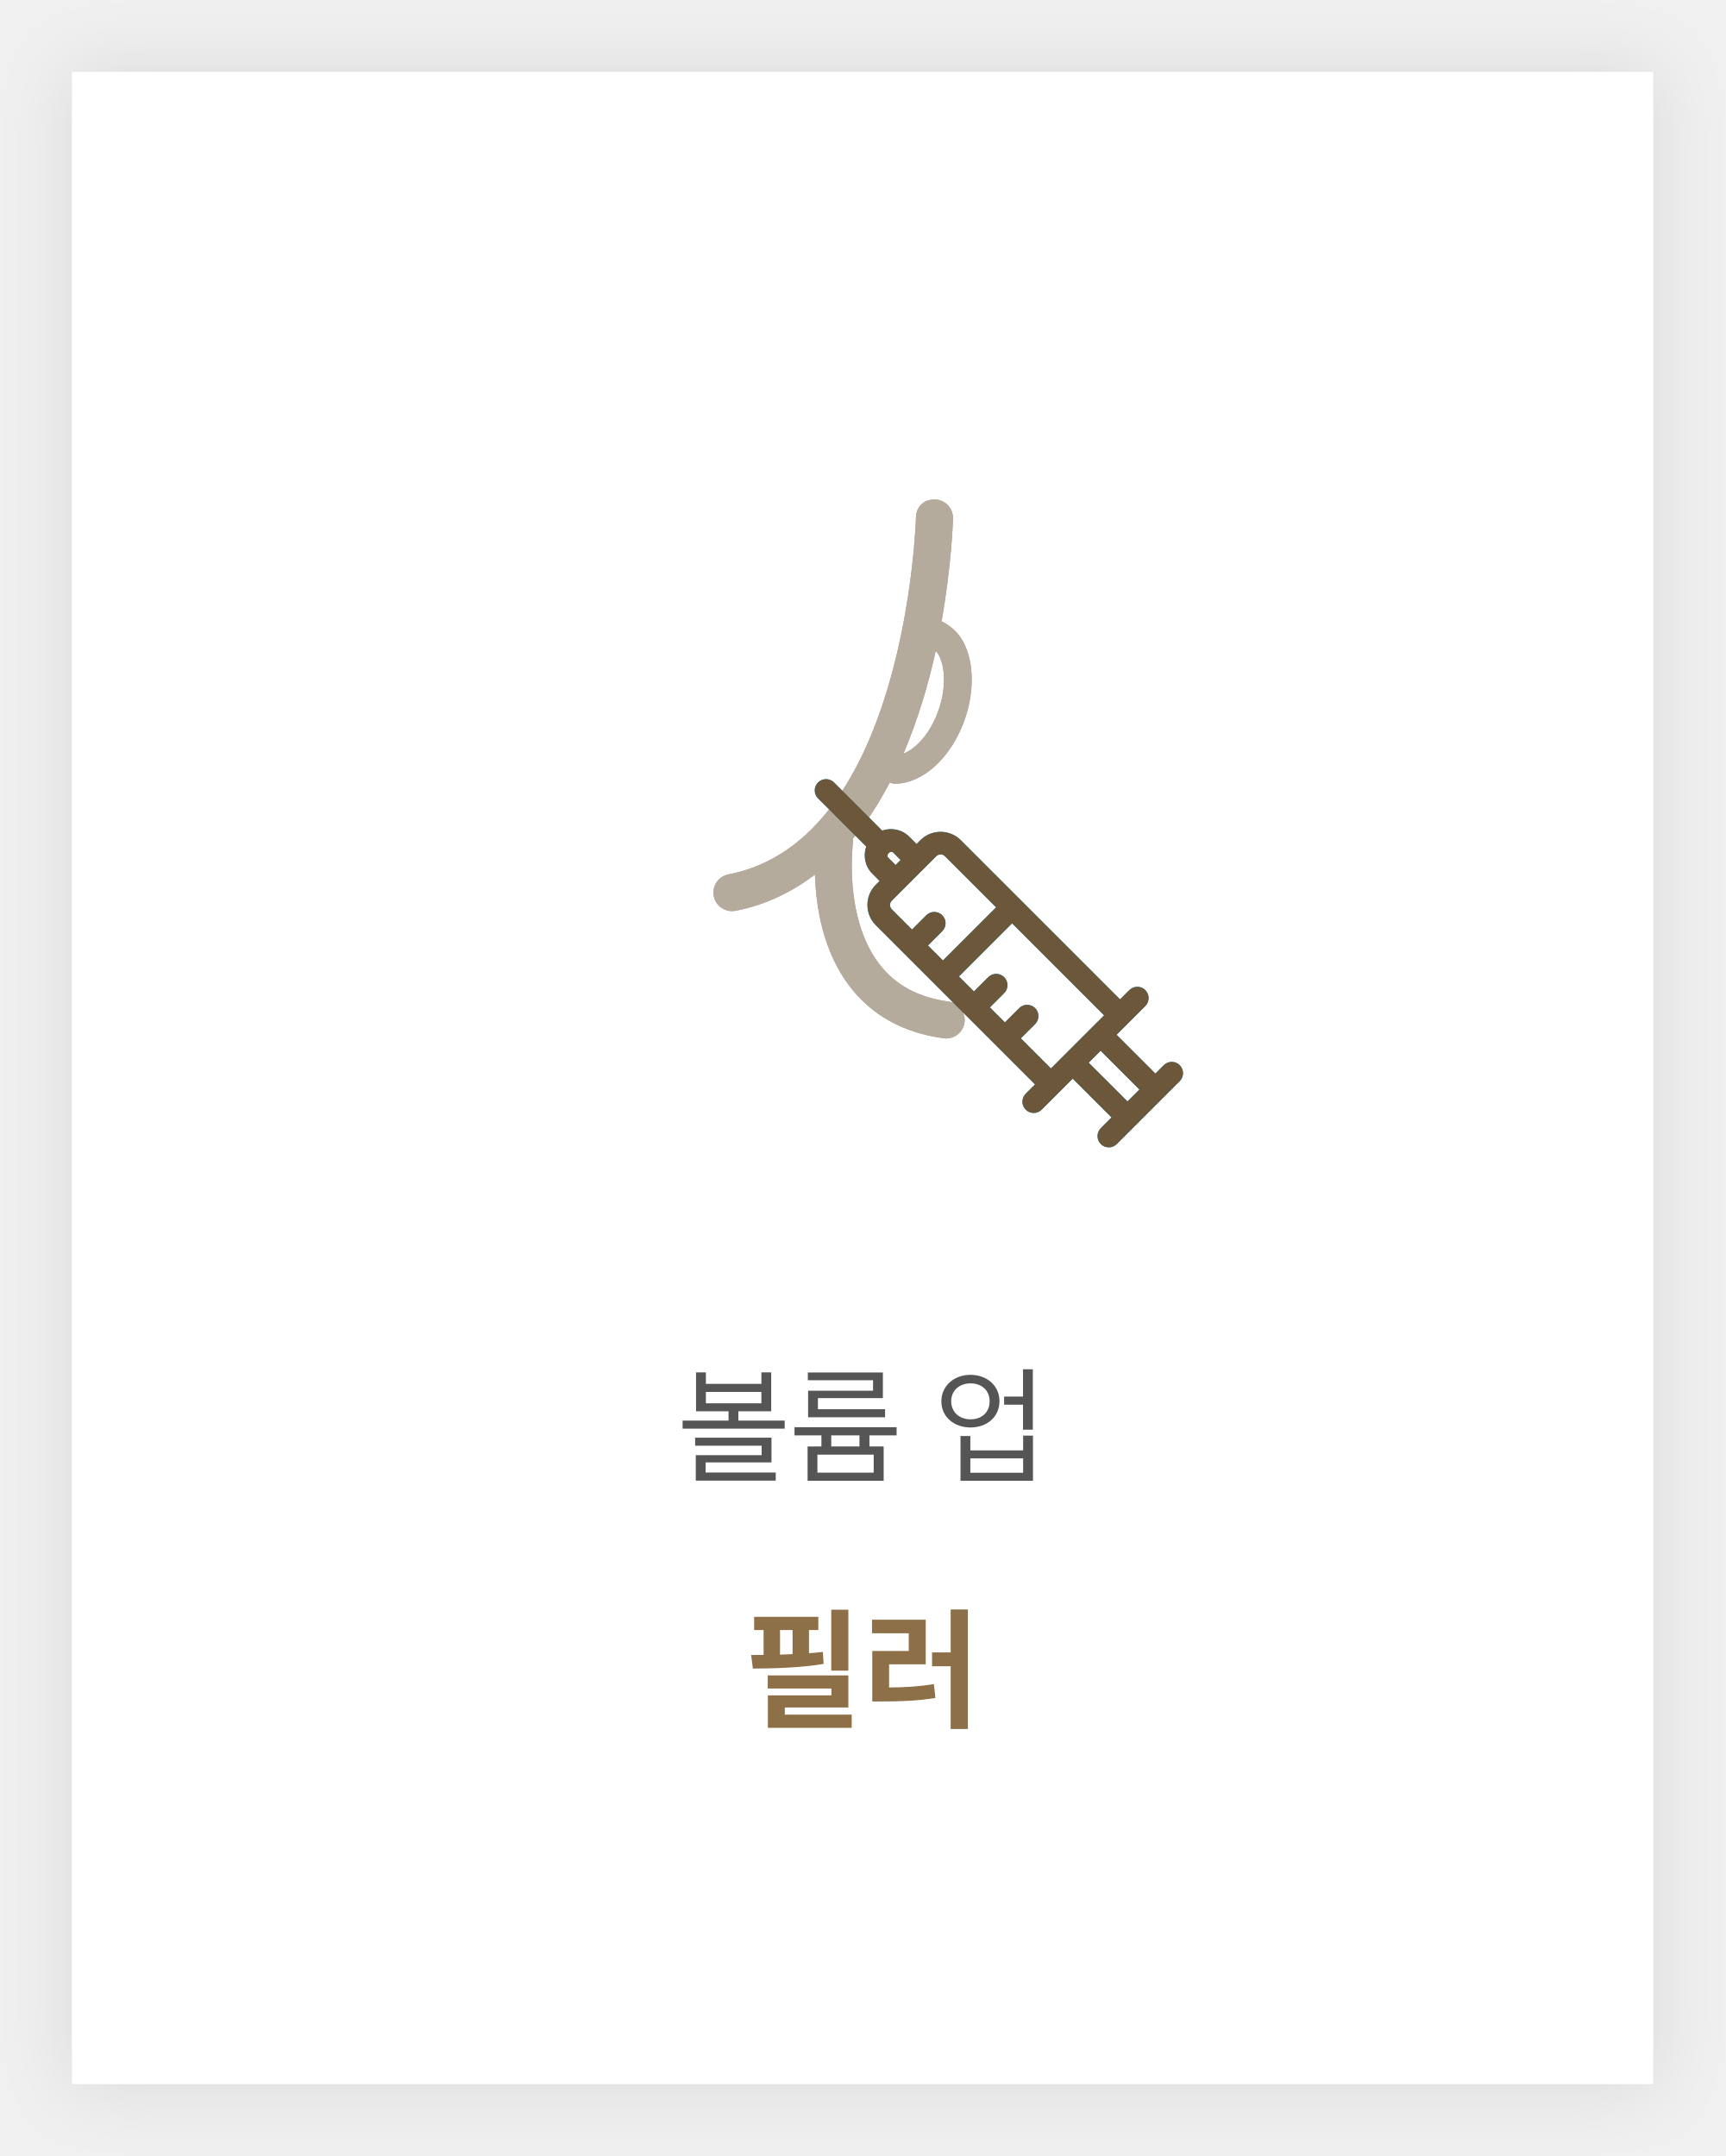
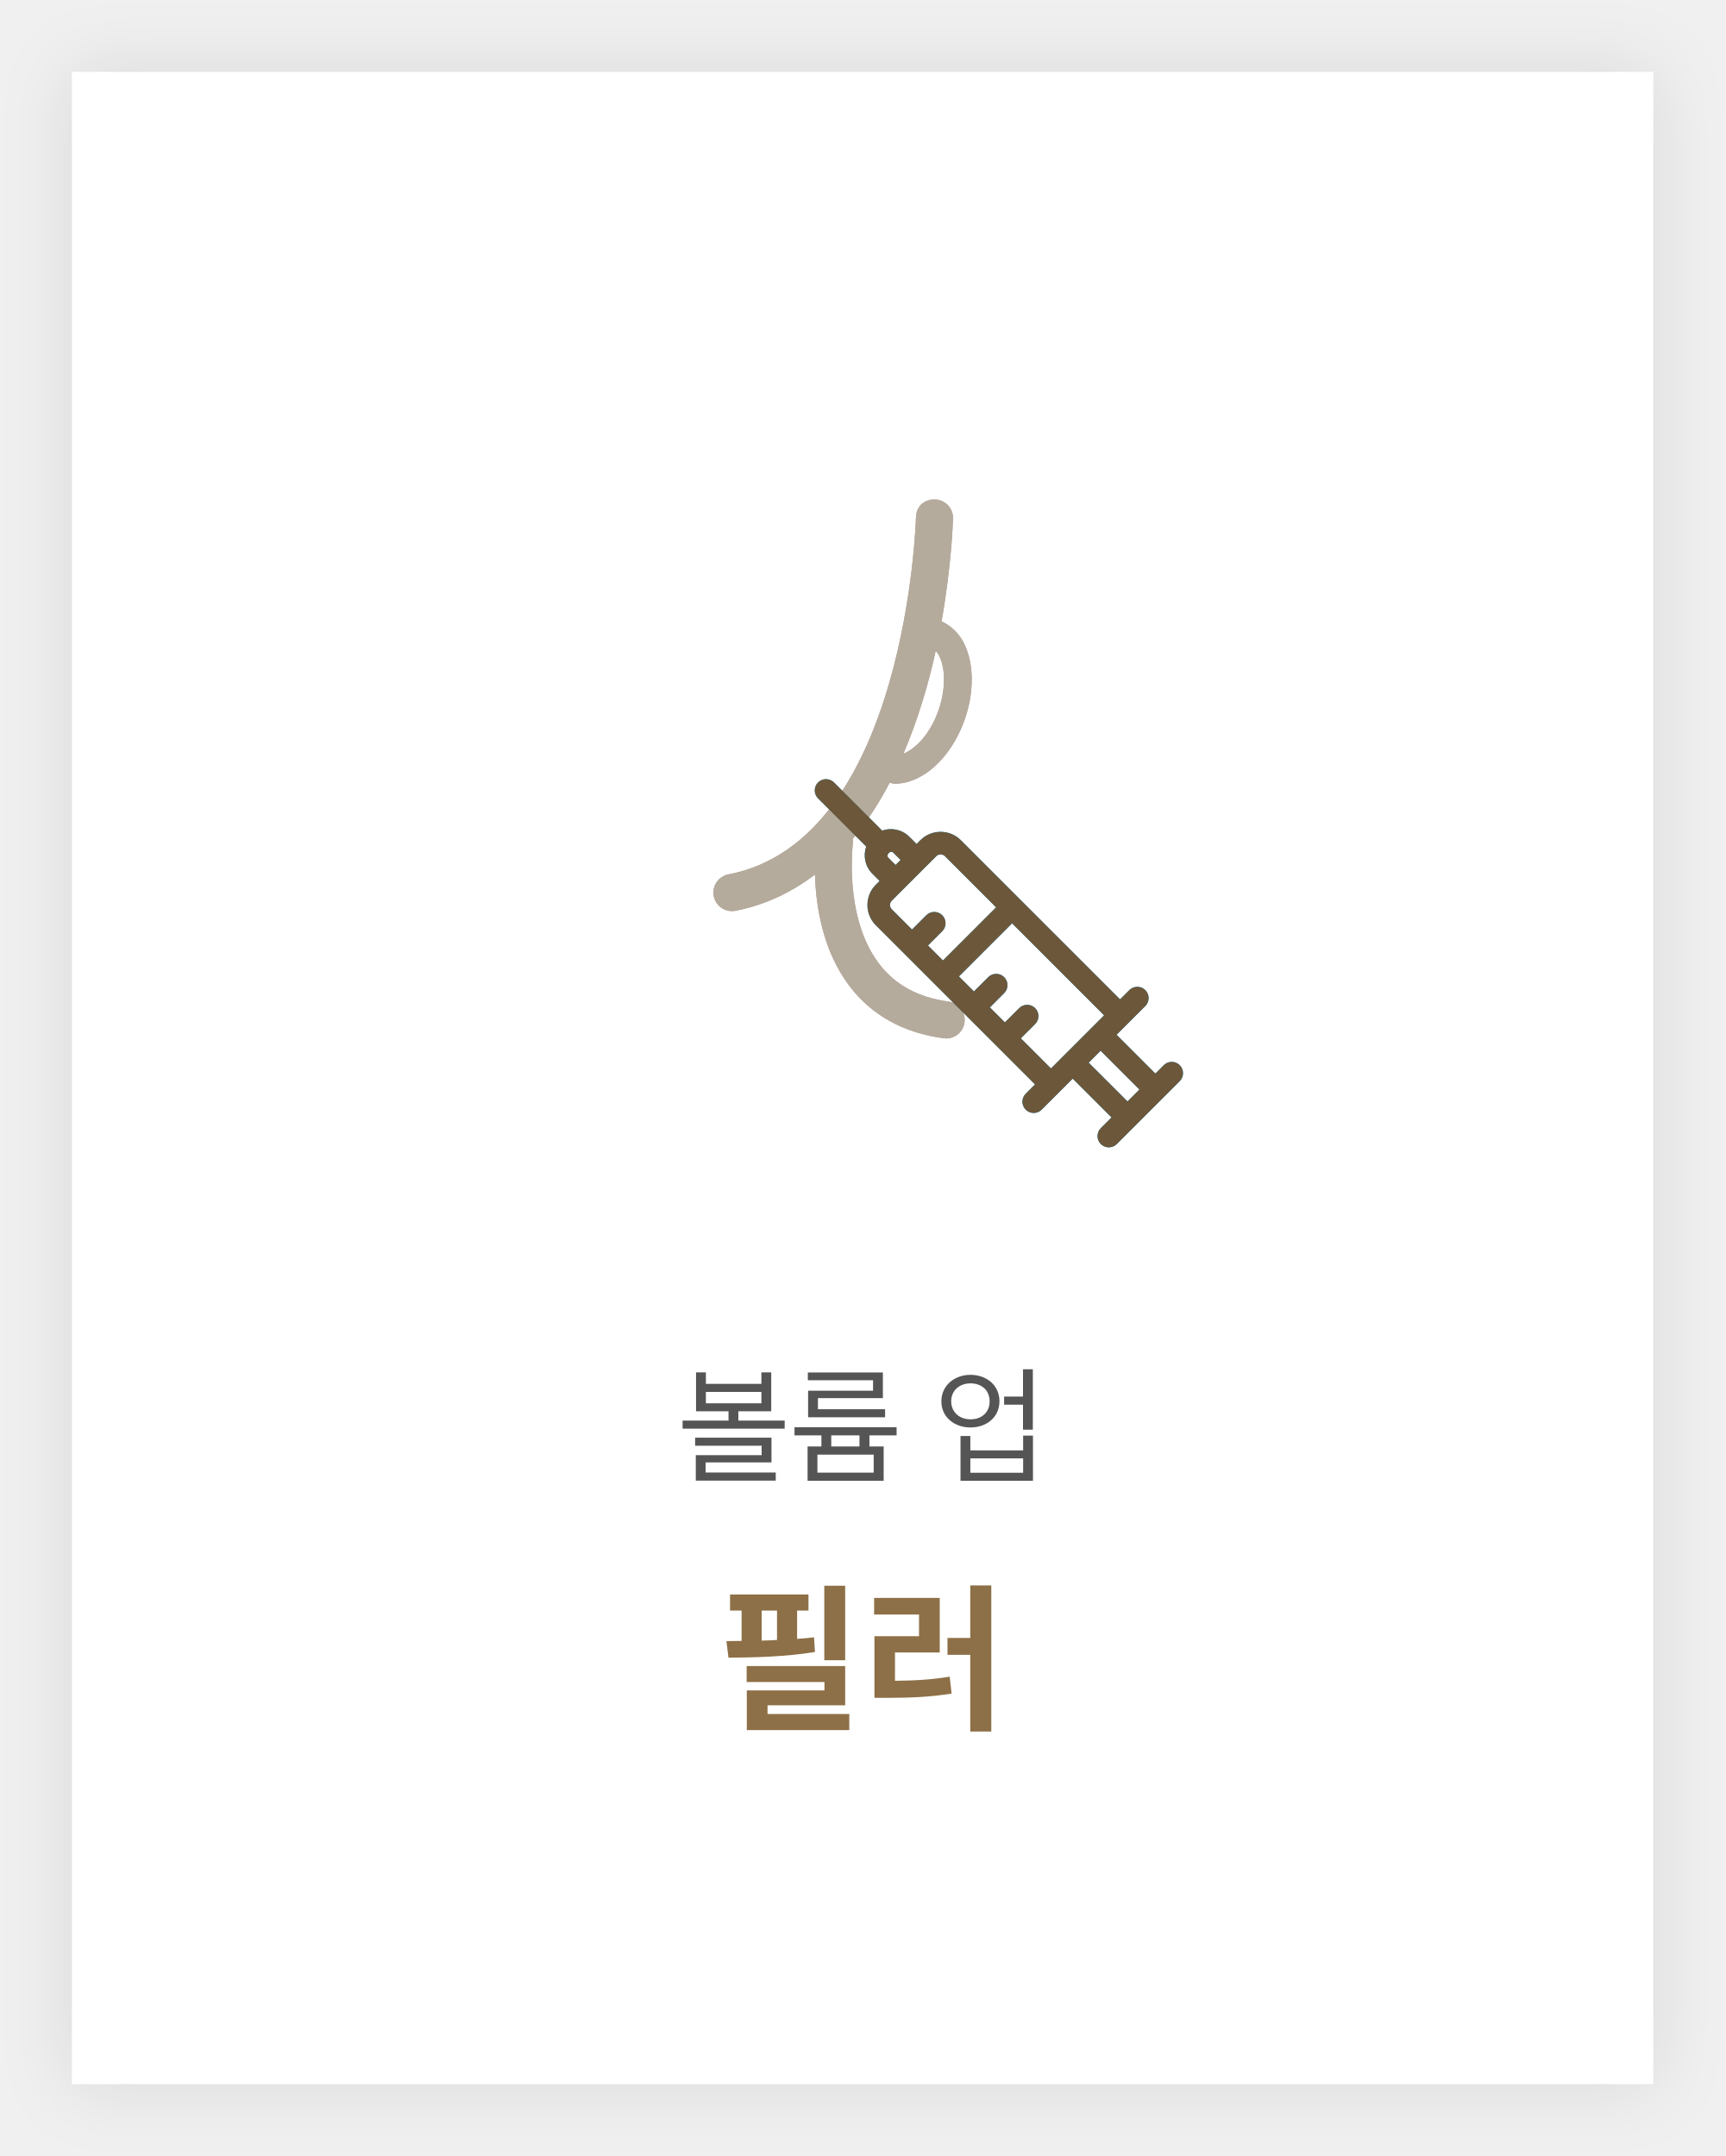
<svg xmlns="http://www.w3.org/2000/svg" xmlns:xlink="http://www.w3.org/1999/xlink" width="240px" height="300px" viewBox="0 0 240 300" version="1.1">
  <defs>
    <rect id="path-1" x="0" y="0" width="220" height="280" />
    <filter x="-6.8%" y="-5.4%" width="113.6%" height="110.7%" filterUnits="objectBoundingBox" id="filter-2">
      <feOffset dx="0" dy="0" in="SourceAlpha" result="shadowOffsetOuter1" />
      <feGaussianBlur stdDeviation="5" in="shadowOffsetOuter1" result="shadowBlurOuter1" />
      <feColorMatrix values="0 0 0 0 0   0 0 0 0 0   0 0 0 0 0  0 0 0 0.1 0" type="matrix" in="shadowBlurOuter1" />
    </filter>
    <path d="M40.234,13.854 L45.604,8.484 L47.262,10.144 L41.895,15.514 C41.885,15.524 41.883,15.538 41.871,15.548 L40.201,13.878 C40.21,13.866 40.225,13.864 40.234,13.854 Z M38.482,24.978 L36.496,22.991 C35.884,22.377 34.889,22.377 34.275,22.991 C33.664,23.603 33.661,24.598 34.275,25.212 L36.261,27.199 L34.176,29.284 L32.189,27.298 C31.576,26.684 30.582,26.684 29.968,27.298 C29.355,27.912 29.355,28.907 29.968,29.519 L31.955,31.505 L29.867,33.593 L22.477,26.201 L35.28,13.4 L42.67,20.79 L38.482,24.978 Z M19.328,42.936 L13.134,36.742 C12.803,36.411 12.803,35.875 13.134,35.546 L20.256,28.424 L27.646,35.814 L25.56,37.9 L23.574,35.913 C22.96,35.302 21.964,35.302 21.353,35.913 C20.739,36.527 20.739,37.52 21.353,38.134 L23.34,40.121 L20.524,42.936 C20.195,43.265 19.657,43.265 19.328,42.936 Z M13.342,43.427 C12.958,43.811 12.259,43.11 12.643,42.728 L13.661,41.711 L14.359,42.409 L13.342,43.427 Z M31.766,9.886 L33.057,11.179 L10.913,33.325 C9.359,34.879 9.359,37.409 10.913,38.963 L11.44,39.487 L10.422,40.505 C9.405,41.525 9.13,42.999 9.574,44.272 L2.875,50.971 C2.264,51.585 2.264,52.581 2.875,53.195 C3.489,53.806 4.485,53.806 5.096,53.192 L11.795,46.493 C13.071,46.938 14.545,46.665 15.565,45.648 L16.58,44.63 L17.107,45.157 C18.661,46.711 21.191,46.711 22.747,45.157 L44.891,23.011 L46.184,24.304 C46.798,24.917 47.791,24.917 48.405,24.304 C49.019,23.69 49.019,22.696 48.405,22.083 L44.082,17.759 C44.091,17.747 44.106,17.745 44.116,17.735 L49.485,12.365 L50.972,13.854 C51.586,14.468 52.581,14.468 53.193,13.854 C53.806,13.242 53.806,12.247 53.193,11.633 L44.437,2.875 C43.823,2.264 42.828,2.264 42.214,2.877 C41.602,3.489 41.602,4.484 42.214,5.096 L43.383,6.263 L38.014,11.633 C38.004,11.643 38.001,11.657 37.989,11.669 L33.987,7.665 C33.374,7.051 32.38,7.051 31.766,7.662 C31.153,8.276 31.153,9.272 31.766,9.886 Z" id="path-3" />
    <path d="M57.179,28.559 C57.354,28.781 57.535,28.997 57.679,29.301 C58.581,31.172 58.534,34.063 57.56,36.847 C56.427,40.083 54.432,42.171 52.68,42.872 C54.721,38.104 56.169,33.167 57.179,28.559 M49.273,72.074 C44.294,65.508 45.67,55.169 45.686,55.066 C45.701,54.937 45.665,54.823 45.66,54.695 C47.629,52.334 49.309,49.706 50.762,46.928 C51.01,46.959 51.252,47.051 51.499,47.051 C55.313,47.051 59.313,43.516 61.209,38.125 C62.529,34.357 62.513,30.425 61.163,27.621 C60.436,26.111 59.318,25.09 57.993,24.457 C59.354,16.757 59.565,10.819 59.581,10.139 C59.617,8.711 58.488,7.536 57.071,7.5 C55.406,7.485 54.463,8.593 54.427,10.01 C54.417,10.464 53.066,54.906 28.338,59.668 C26.941,59.936 26.029,61.292 26.297,62.688 C26.534,63.92 27.616,64.776 28.827,64.776 C28.987,64.776 29.152,64.76 29.317,64.734 C33.6,63.905 37.218,62.08 40.377,59.699 C40.511,64.059 41.429,70.244 45.15,75.166 C48.242,79.258 52.659,81.717 58.282,82.474 C58.4,82.49 58.519,82.5 58.632,82.5 C59.9,82.5 61.008,81.562 61.184,80.268 C61.374,78.861 60.385,77.557 58.973,77.367 C54.71,76.789 51.541,75.058 49.273,72.074 Z" id="path-5" />
  </defs>
  <g id="Page-1" stroke="none" stroke-width="1" fill="none" fill-rule="evenodd">
-     <g id="목주름-제거" transform="translate(-839, -5009)">
-       <g id="Group-5" transform="translate(849, 5019)">
+     <g id="8_Forehead-Lift" transform="translate(-839, -6366)">
+       <g id="Group-29" transform="translate(849, 6376)">
        <g id="Rectangle-5-Copy">
          <use fill="black" fill-opacity="1" filter="url(#filter-2)" xlink:href="#path-1" />
          <use fill="#FFFFFF" fill-rule="evenodd" xlink:href="#path-1" />
        </g>
        <path d="M97.292,186.378 L92.72,186.378 L92.72,187.674 L99.164,187.674 L99.164,188.79 L84.962,188.79 L84.962,187.674 L91.352,187.674 L91.352,186.378 L86.834,186.378 L86.834,180.96 L88.202,180.96 L88.202,182.562 L95.924,182.562 L95.924,180.96 L97.292,180.96 L97.292,186.378 Z M97.922,196.026 L86.798,196.026 L86.798,192.48 L95.96,192.48 L95.96,191.166 L86.708,191.166 L86.708,190.05 L97.328,190.05 L97.328,193.488 L88.166,193.488 L88.166,194.892 L97.922,194.892 L97.922,196.026 Z M95.924,185.262 L95.924,183.678 L88.202,183.678 L88.202,185.262 L95.924,185.262 Z M112.934,196.044 L102.35,196.044 L102.35,191.274 L104.276,191.274 L104.276,189.726 L100.532,189.726 L100.532,188.592 L114.734,188.592 L114.734,189.726 L110.954,189.726 L110.954,191.274 L112.934,191.274 L112.934,196.044 Z M113.132,187.206 L102.422,187.206 L102.422,183.516 L111.458,183.516 L111.458,182.058 L102.386,182.058 L102.386,180.978 L112.826,180.978 L112.826,184.542 L103.79,184.542 L103.79,186.09 L113.132,186.09 L113.132,187.206 Z M111.548,194.91 L111.548,192.408 L103.718,192.408 L103.718,194.91 L111.548,194.91 Z M105.644,189.726 L105.644,191.274 L109.568,191.274 L109.568,189.726 L105.644,189.726 Z M132.32,185.46 L129.692,185.46 L129.692,184.326 L132.32,184.326 L132.32,180.528 L133.688,180.528 L133.688,188.934 L132.32,188.934 L132.32,185.46 Z M133.706,196.044 L123.626,196.044 L123.626,189.816 L124.994,189.816 L124.994,191.814 L132.338,191.814 L132.338,189.762 L133.706,189.762 L133.706,196.044 Z M132.338,194.928 L132.338,192.93 L124.994,192.93 L124.994,194.928 L132.338,194.928 Z M125.012,181.302 C127.226,181.302 129.044,182.742 129.044,184.974 C129.044,187.224 127.226,188.628 125.012,188.628 C122.816,188.628 120.962,187.224 120.962,184.992 C120.962,182.778 122.798,181.302 125.012,181.302 Z M125.012,182.49 C123.464,182.49 122.33,183.498 122.33,184.974 C122.33,186.486 123.464,187.494 125.012,187.494 C126.614,187.494 127.676,186.486 127.676,184.992 C127.676,183.516 126.632,182.49 125.012,182.49 Z" id="볼륨-업" fill="#555555" />
-         <path d="M108.02,213.988 L108.02,222.466 L105.644,222.466 L105.644,213.988 L108.02,213.988 Z M98.516,216.814 L98.516,220.234 C99.092,220.216 99.686,220.198 100.262,220.162 L100.262,216.814 L98.516,216.814 Z M104.474,219.856 L104.582,221.53 C101.324,222.07 97.598,222.16 94.736,222.178 L94.502,220.288 L96.23,220.27 L96.23,216.814 L94.916,216.814 L94.916,214.978 L103.844,214.978 L103.844,216.814 L102.548,216.814 L102.548,220.036 C103.214,220 103.844,219.928 104.474,219.856 Z M99.182,228.586 L108.488,228.586 L108.488,230.422 L96.824,230.422 L96.824,225.904 L105.662,225.904 L105.662,224.95 L96.806,224.95 L96.806,223.132 L108.02,223.132 L108.02,227.596 L99.182,227.596 L99.182,228.586 Z M113.69,221.584 L113.69,224.806 C115.94,224.788 117.83,224.68 119.918,224.338 L120.134,226.264 C117.668,226.66 115.472,226.75 112.718,226.75 L111.35,226.75 L111.35,219.73 L116.426,219.73 L116.426,217.264 L111.314,217.264 L111.314,215.374 L118.784,215.374 L118.784,221.584 L113.69,221.584 Z M122.258,213.952 L124.652,213.952 L124.652,230.584 L122.258,230.584 L122.258,221.854 L119.666,221.854 L119.666,219.928 L122.258,219.928 L122.258,213.952 Z" id="필러" fill="#8D7047" />
+         <path d="M107.58,210.652 L107.58,221.014 L104.676,221.014 L104.676,210.652 L107.58,210.652 Z M95.964,214.106 L95.964,218.286 C96.668,218.264 97.394,218.242 98.098,218.198 L98.098,214.106 L95.964,214.106 Z M103.246,217.824 L103.378,219.87 C99.396,220.53 94.842,220.64 91.344,220.662 L91.058,218.352 L93.17,218.33 L93.17,214.106 L91.564,214.106 L91.564,211.862 L102.476,211.862 L102.476,214.106 L100.892,214.106 L100.892,218.044 C101.706,218 102.476,217.912 103.246,217.824 Z M96.778,228.494 L108.152,228.494 L108.152,230.738 L93.896,230.738 L93.896,225.216 L104.698,225.216 L104.698,224.05 L93.874,224.05 L93.874,221.828 L107.58,221.828 L107.58,227.284 L96.778,227.284 L96.778,228.494 Z M114.51,219.936 L114.51,223.874 C117.26,223.852 119.57,223.72 122.122,223.302 L122.386,225.656 C119.372,226.14 116.688,226.25 113.322,226.25 L111.65,226.25 L111.65,217.67 L117.854,217.67 L117.854,214.656 L111.606,214.656 L111.606,212.346 L120.736,212.346 L120.736,219.936 L114.51,219.936 Z M124.982,210.608 L127.908,210.608 L127.908,230.936 L124.982,230.936 L124.982,220.266 L121.814,220.266 L121.814,217.912 L124.982,217.912 L124.982,210.608 Z" id="필러" fill="#8D7047" />
        <g id="Group-4" transform="translate(63, 52)">
          <g id="-round/ver1/syringe" transform="translate(65, 73) rotate(90) translate(-65, -73) translate(36, 44)">
            <mask id="mask-4" fill="white">
              <use xlink:href="#path-3" />
            </mask>
            <use id="Mask" fill="#00A0E8" fill-rule="evenodd" xlink:href="#path-3" />
            <g id="swatch/dark-brown1" mask="url(#mask-4)" fill="#6C573A" fill-rule="evenodd">
              <rect id="Rectangle" x="0" y="0" width="60" height="58" />
            </g>
          </g>
          <g id="-round/ver1/neck" opacity="0.5">
            <mask id="mask-6" fill="white">
              <use xlink:href="#path-5" />
            </mask>
            <use id="Fill-4" fill="#613627" fill-rule="evenodd" xlink:href="#path-5" />
            <g id="swatch/dark-brown1" mask="url(#mask-6)" fill="#6C573A" fill-rule="evenodd">
              <rect id="Rectangle" x="0" y="0" width="94" height="90" />
            </g>
          </g>
        </g>
      </g>
    </g>
  </g>
</svg>
